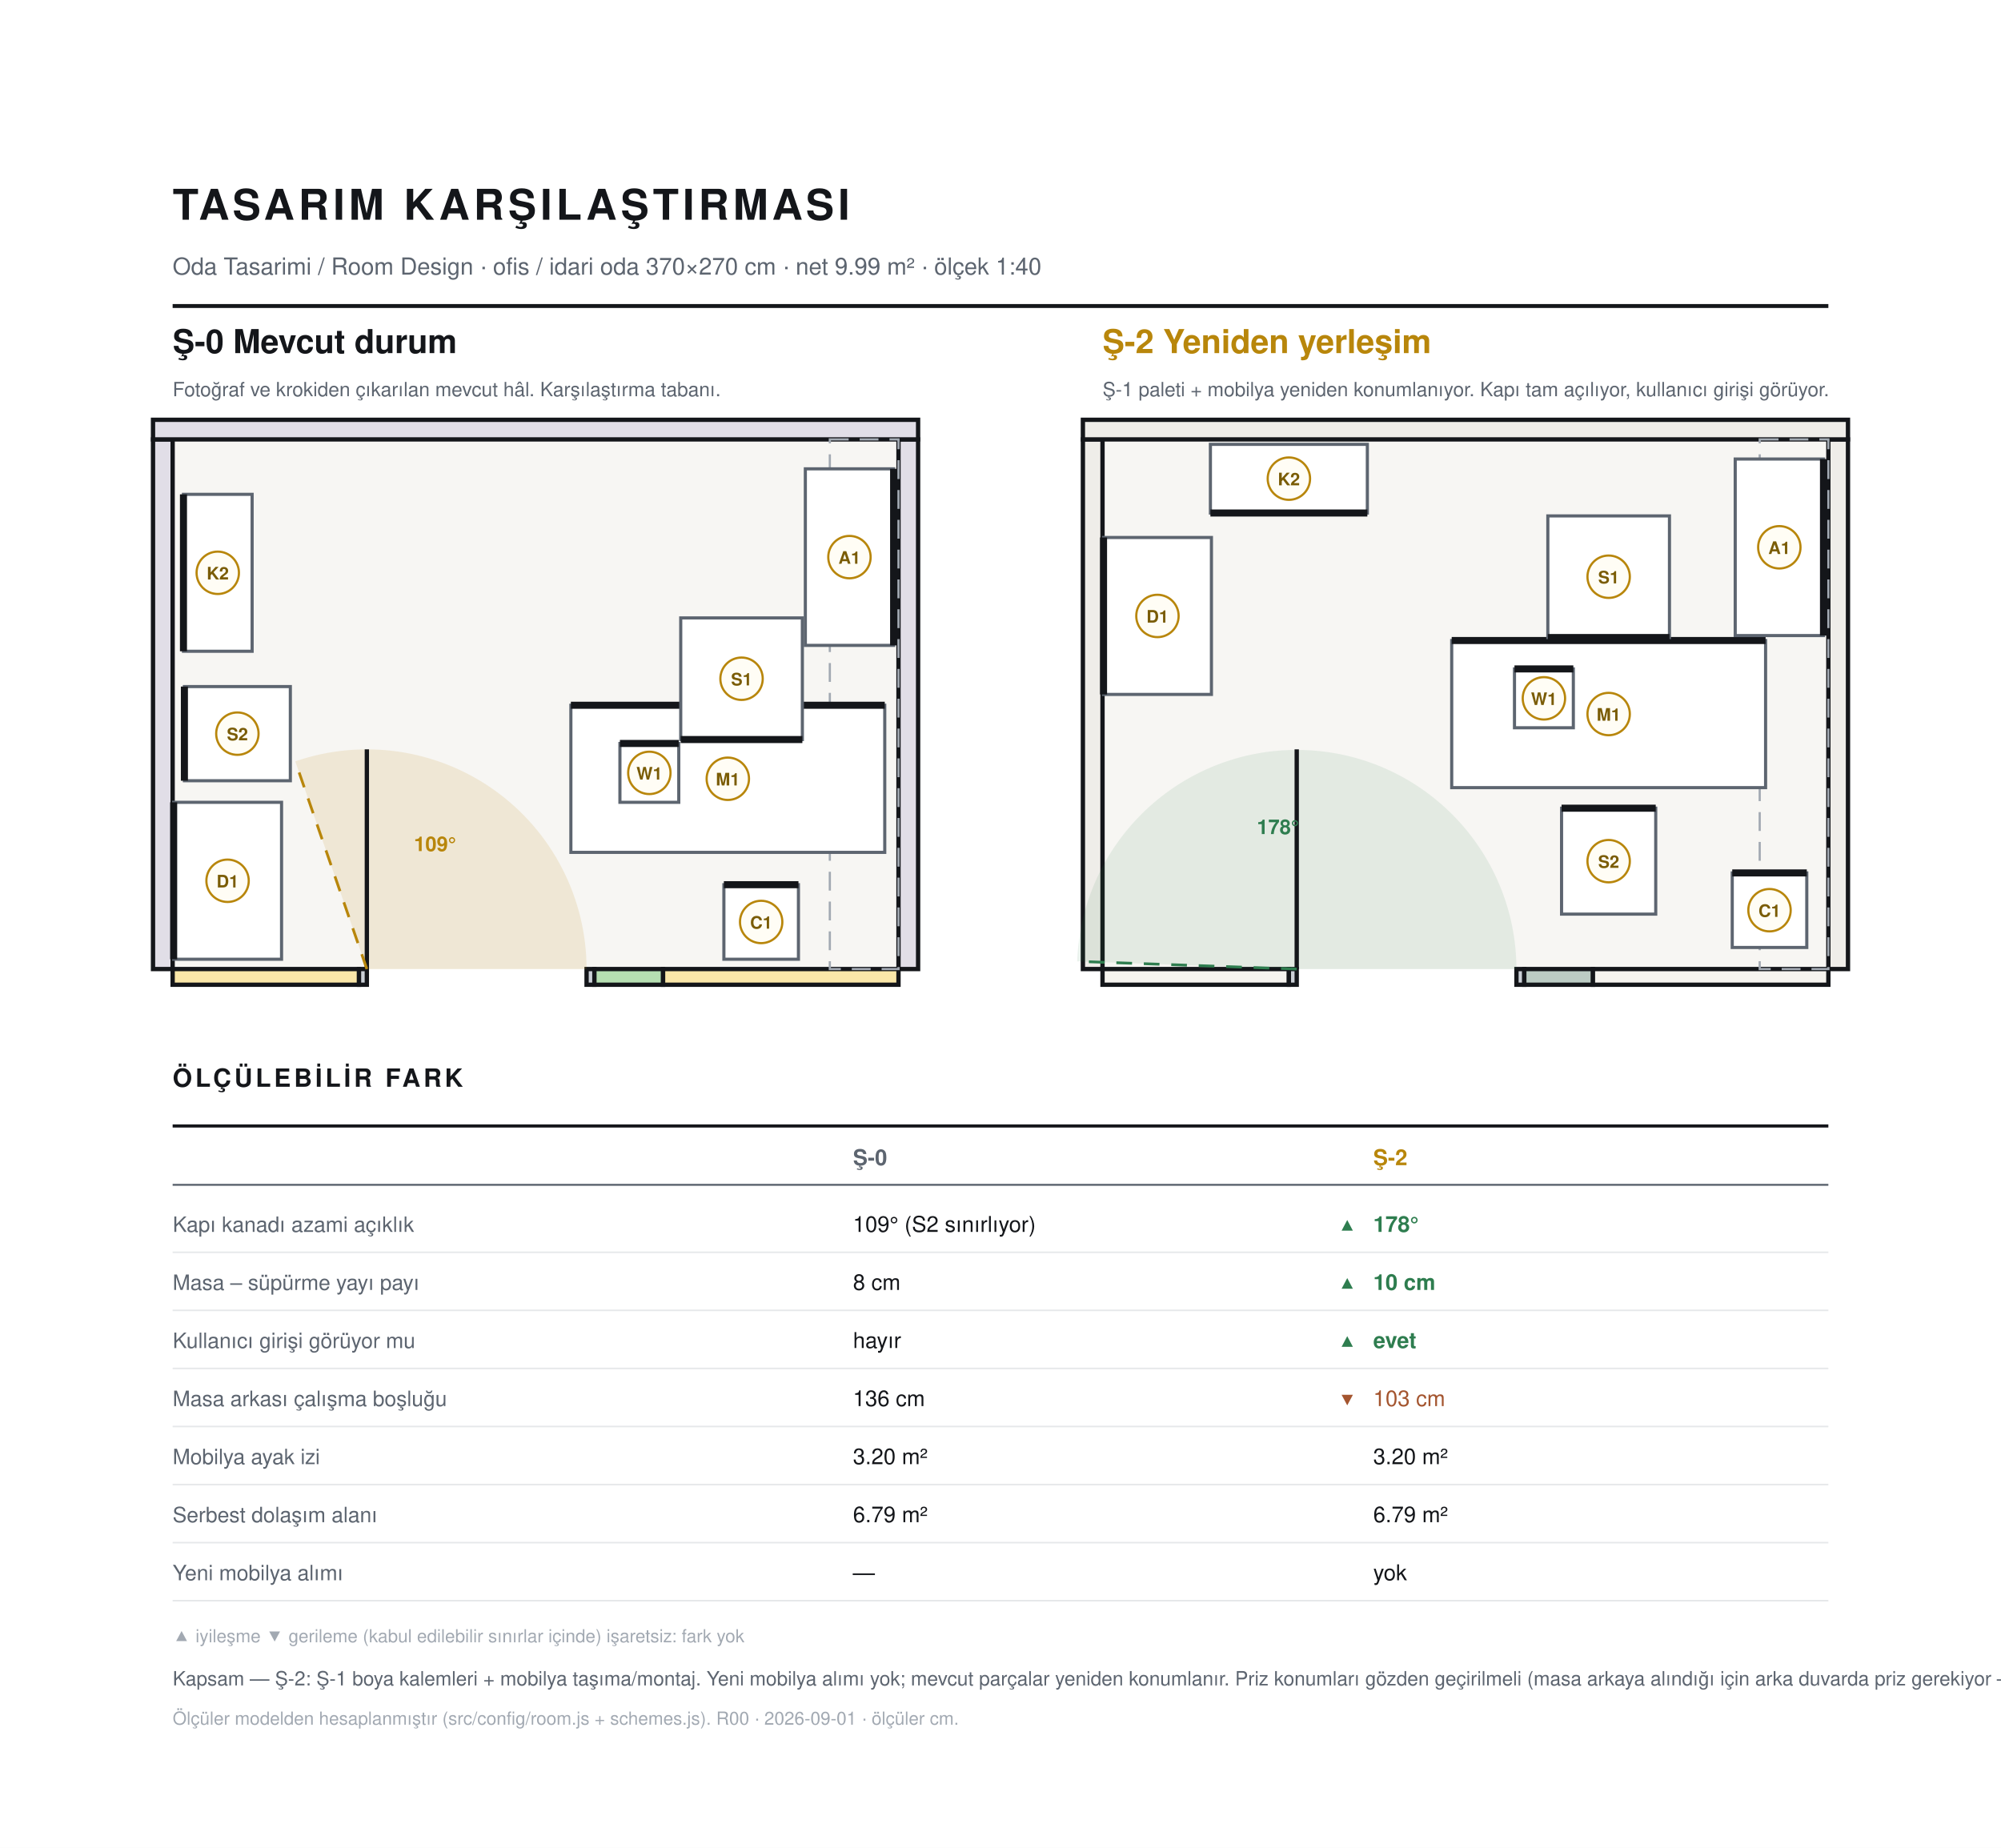
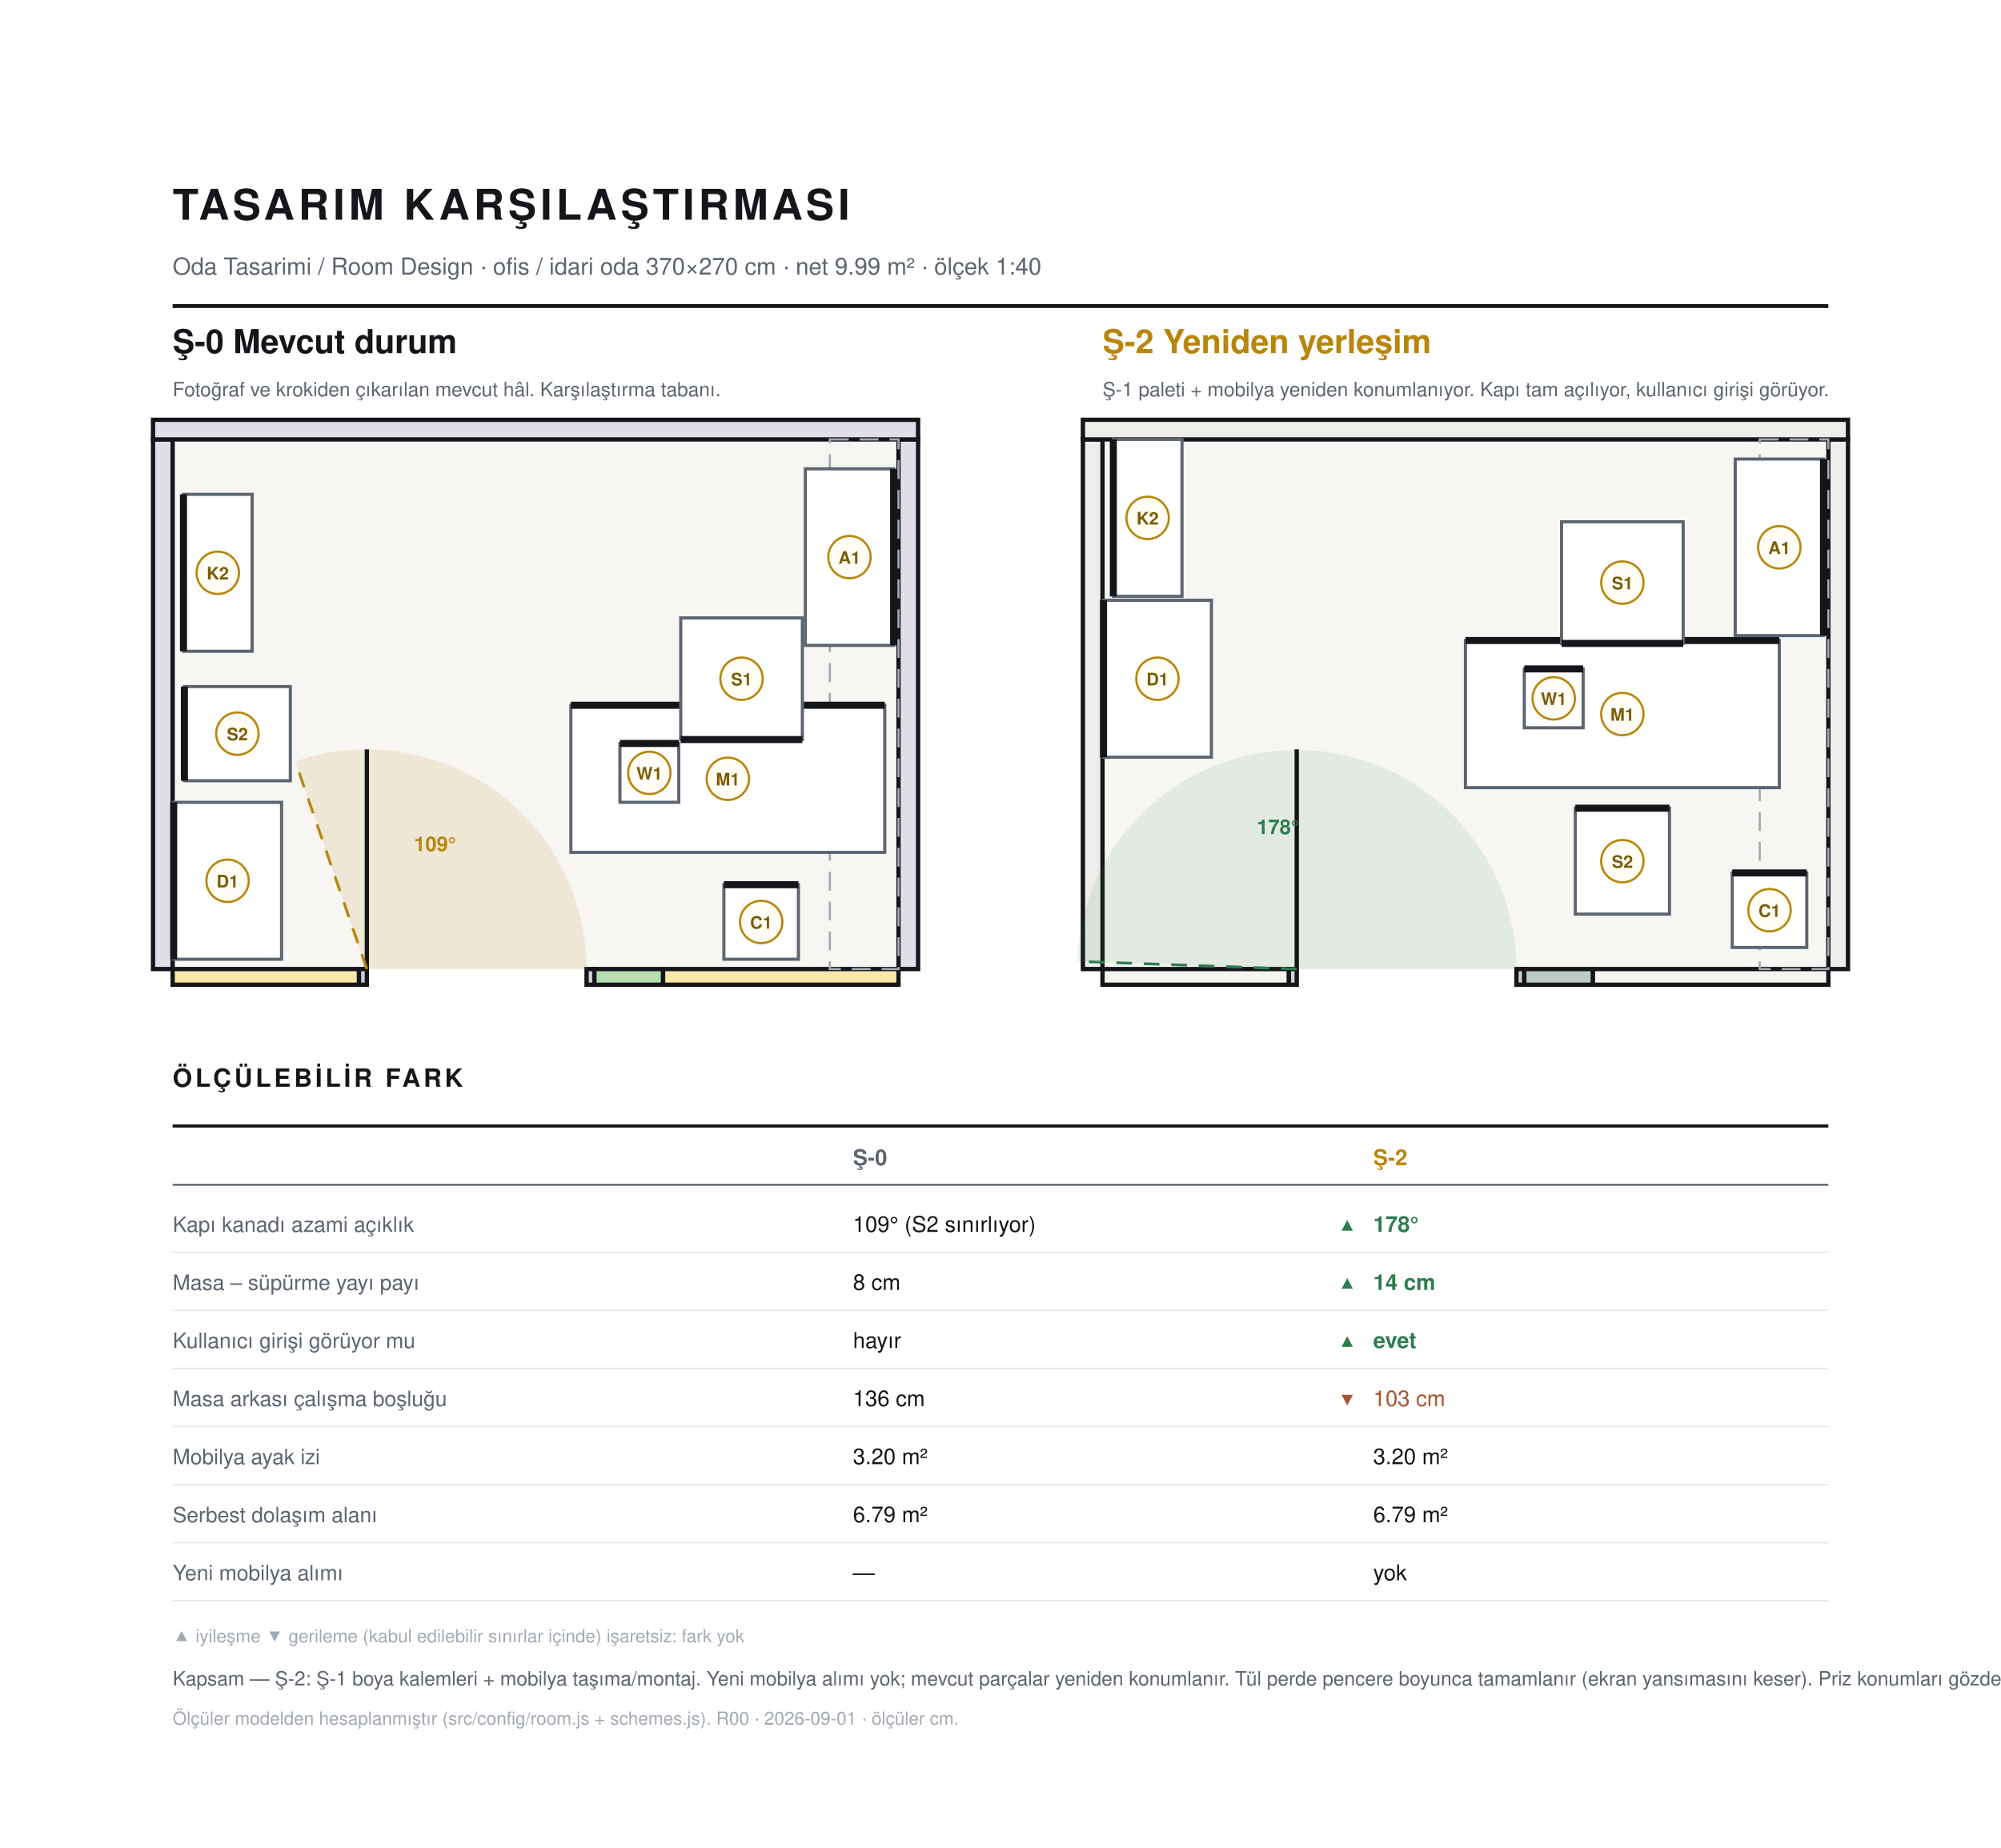
<svg xmlns="http://www.w3.org/2000/svg" width="255mm" height="235.5mm" viewBox="0 0 255 235.5" font-family="Helvetica,Arial,sans-serif">
  <rect width="255" height="235.5" fill="#ffffff" />
  <text x="22.00" y="28.00" font-size="5.4" fill="#14161a" text-anchor="start" font-weight="700" letter-spacing="0.5">TASARIM KARŞILAŞTIRMASI</text>
  <text x="22.00" y="35.00" font-size="3" fill="#5d6570" text-anchor="start">Oda Tasarimi / Room Design · ofis / idari oda 370×270 cm · net 9.99 m² · ölçek 1:40</text>
  <line x1="22.00" y1="39.00" x2="233.00" y2="39.00" stroke="#14161a" stroke-width="0.5" />
  <text x="22.00" y="45.00" font-size="4.2" fill="#14161a" text-anchor="start" font-weight="700">Ş-0  Mevcut durum</text>
  <text x="22.00" y="50.50" font-size="2.5" fill="#5d6570" text-anchor="start">Fotoğraf ve krokiden çıkarılan mevcut hâl. Karşılaştırma tabanı.</text>
  <rect x="22.00" y="56.00" width="92.50" height="67.50" fill="#f7f6f3" stroke="none" stroke-width="0" />
  <rect x="19.50" y="56.00" width="2.50" height="67.50" fill="#e1dee7" stroke="#14161a" stroke-width="0.55" />
  <rect x="114.50" y="56.00" width="2.50" height="67.50" fill="#e1dee7" stroke="#14161a" stroke-width="0.55" />
  <rect x="19.50" y="53.50" width="97.50" height="2.50" fill="#e1dee7" stroke="#14161a" stroke-width="0.55" />
  <rect x="22.00" y="123.50" width="23.75" height="2.00" fill="#fae7a9" stroke="#14161a" stroke-width="0.55" />
  <rect x="45.75" y="123.50" width="1.00" height="2.00" fill="#ccd1d8" stroke="#14161a" stroke-width="0.55" />
  <rect x="74.75" y="123.50" width="1.00" height="2.00" fill="#ccd1d8" stroke="#14161a" stroke-width="0.55" />
  <rect x="75.75" y="123.50" width="8.75" height="2.00" fill="#b6dfb2" stroke="#14161a" stroke-width="0.55" />
  <rect x="84.50" y="123.50" width="30.00" height="2.00" fill="#fae7a9" stroke="#14161a" stroke-width="0.55" />
  <path d="M 74.75 123.50 A 28.00 28.00 0 0 0 37.63 97.03 L 46.75 123.50 Z" fill="rgba(184,134,11,.13)" stroke="none" />
  <line x1="46.75" y1="123.50" x2="46.75" y2="95.50" stroke="#14161a" stroke-width="0.55" />
  <line x1="46.75" y1="123.50" x2="37.63" y2="97.03" stroke="#b8860b" stroke-width="0.35" stroke-dasharray="2 1.5" />
  <text x="55.44" y="108.47" font-size="2.6" fill="#b8860b" text-anchor="middle" font-weight="700">109°</text>
  <rect x="105.75" y="56.00" width="8.75" height="67.50" fill="none" stroke="#a2a9b2" stroke-width="0.28" stroke-dasharray="2.4 1.4" />
  <rect x="72.75" y="89.88" width="40.00" height="18.75" fill="#ffffff" stroke="#5d6570" stroke-width="0.4" />
  <line x1="72.75" y1="89.88" x2="112.75" y2="89.88" stroke="#14161a" stroke-width="0.9" />
  <circle cx="92.75" cy="99.25" r="2.70" fill="#fffdf5" stroke="#b8860b" stroke-width="0.28" />
  <text x="92.75" y="100.10" font-size="2.2" fill="#7a5c05" text-anchor="middle" font-weight="700">M1</text>
  <rect x="22.13" y="102.25" width="13.75" height="20.00" fill="#ffffff" stroke="#5d6570" stroke-width="0.4" />
  <line x1="22.13" y1="102.25" x2="22.13" y2="122.25" stroke="#14161a" stroke-width="0.9" />
  <circle cx="29.00" cy="112.25" r="2.70" fill="#fffdf5" stroke="#b8860b" stroke-width="0.28" />
  <text x="29.00" y="113.10" font-size="2.2" fill="#7a5c05" text-anchor="middle" font-weight="700">D1</text>
  <rect x="23.38" y="63.00" width="8.75" height="20.00" fill="#ffffff" stroke="#5d6570" stroke-width="0.4" />
  <line x1="23.38" y1="63.00" x2="23.38" y2="83.00" stroke="#14161a" stroke-width="0.9" />
  <circle cx="27.75" cy="73.00" r="2.70" fill="#fffdf5" stroke="#b8860b" stroke-width="0.28" />
  <text x="27.75" y="73.85" font-size="2.2" fill="#7a5c05" text-anchor="middle" font-weight="700">K2</text>
  <rect x="86.75" y="78.75" width="15.50" height="15.50" fill="#ffffff" stroke="#5d6570" stroke-width="0.4" />
  <line x1="86.75" y1="94.25" x2="102.25" y2="94.25" stroke="#14161a" stroke-width="0.9" />
  <circle cx="94.50" cy="86.50" r="2.70" fill="#fffdf5" stroke="#b8860b" stroke-width="0.28" />
  <text x="94.50" y="87.35" font-size="2.2" fill="#7a5c05" text-anchor="middle" font-weight="700">S1</text>
  <rect x="23.50" y="87.50" width="13.50" height="12.00" fill="#ffffff" stroke="#5d6570" stroke-width="0.4" />
  <line x1="23.50" y1="87.50" x2="23.50" y2="99.50" stroke="#14161a" stroke-width="0.9" />
  <circle cx="30.25" cy="93.50" r="2.70" fill="#fffdf5" stroke="#b8860b" stroke-width="0.28" />
  <text x="30.25" y="94.35" font-size="2.2" fill="#7a5c05" text-anchor="middle" font-weight="700">S2</text>
  <rect x="102.63" y="59.75" width="11.25" height="22.50" fill="#ffffff" stroke="#5d6570" stroke-width="0.4" />
  <line x1="113.88" y1="59.75" x2="113.88" y2="82.25" stroke="#14161a" stroke-width="0.9" />
  <circle cx="108.25" cy="71.00" r="2.70" fill="#fffdf5" stroke="#b8860b" stroke-width="0.28" />
  <text x="108.25" y="71.85" font-size="2.2" fill="#7a5c05" text-anchor="middle" font-weight="700">A1</text>
  <rect x="92.25" y="112.75" width="9.50" height="9.50" fill="#ffffff" stroke="#5d6570" stroke-width="0.4" />
  <line x1="92.25" y1="112.75" x2="101.75" y2="112.75" stroke="#14161a" stroke-width="0.9" />
  <circle cx="97.00" cy="117.50" r="2.70" fill="#fffdf5" stroke="#b8860b" stroke-width="0.28" />
  <text x="97.00" y="118.35" font-size="2.2" fill="#7a5c05" text-anchor="middle" font-weight="700">C1</text>
  <rect x="79.00" y="94.75" width="7.50" height="7.50" fill="#ffffff" stroke="#5d6570" stroke-width="0.4" />
  <line x1="79.00" y1="94.75" x2="86.50" y2="94.75" stroke="#14161a" stroke-width="0.9" />
  <circle cx="82.75" cy="98.50" r="2.70" fill="#fffdf5" stroke="#b8860b" stroke-width="0.28" />
  <text x="82.75" y="99.35" font-size="2.2" fill="#7a5c05" text-anchor="middle" font-weight="700">W1</text>
  <text x="140.50" y="45.00" font-size="4.2" fill="#b8860b" text-anchor="start" font-weight="700">Ş-2  Yeniden yerleşim</text>
  <text x="140.50" y="50.50" font-size="2.5" fill="#5d6570" text-anchor="start">Ş-1 paleti + mobilya yeniden konumlanıyor. Kapı tam açılıyor, kullanıcı girişi görüyor.</text>
  <rect x="140.50" y="56.00" width="92.50" height="67.50" fill="#f7f6f3" stroke="none" stroke-width="0" />
  <rect x="138.00" y="56.00" width="2.50" height="67.50" fill="#efede9" stroke="#14161a" stroke-width="0.55" />
  <rect x="233.00" y="56.00" width="2.50" height="67.50" fill="#efede9" stroke="#14161a" stroke-width="0.55" />
  <rect x="138.00" y="53.50" width="97.50" height="2.50" fill="#efede9" stroke="#14161a" stroke-width="0.55" />
  <rect x="140.50" y="123.50" width="23.75" height="2.00" fill="#f6f4ef" stroke="#14161a" stroke-width="0.55" />
  <rect x="164.25" y="123.50" width="1.00" height="2.00" fill="#ccd1d8" stroke="#14161a" stroke-width="0.55" />
  <rect x="193.25" y="123.50" width="1.00" height="2.00" fill="#ccd1d8" stroke="#14161a" stroke-width="0.55" />
  <rect x="194.25" y="123.50" width="8.75" height="2.00" fill="#bcccc4" stroke="#14161a" stroke-width="0.55" />
  <rect x="203.00" y="123.50" width="30.00" height="2.00" fill="#f6f4ef" stroke="#14161a" stroke-width="0.55" />
  <path d="M 193.25 123.50 A 28.00 28.00 0 0 0 137.27 122.52 L 165.25 123.50 Z" fill="rgba(46,125,79,.10)" stroke="none" />
  <line x1="165.25" y1="123.50" x2="165.25" y2="95.50" stroke="#14161a" stroke-width="0.55" />
  <line x1="165.25" y1="123.50" x2="137.27" y2="122.52" stroke="#2e7d4f" stroke-width="0.35" stroke-dasharray="2 1.5" />
  <text x="162.86" y="106.30" font-size="2.6" fill="#2e7d4f" text-anchor="middle" font-weight="700">178°</text>
  <rect x="224.25" y="56.00" width="8.75" height="67.50" fill="none" stroke="#a2a9b2" stroke-width="0.28" stroke-dasharray="2.4 1.4" />
-   <rect x="185.00" y="81.63" width="40.00" height="18.75" fill="#ffffff" stroke="#5d6570" stroke-width="0.4" />
-   <line x1="185.00" y1="81.63" x2="225.00" y2="81.63" stroke="#14161a" stroke-width="0.9" />
-   <circle cx="205.00" cy="91.00" r="2.70" fill="#fffdf5" stroke="#b8860b" stroke-width="0.28" />
-   <text x="205.00" y="91.85" font-size="2.2" fill="#7a5c05" text-anchor="middle" font-weight="700">M1</text>
-   <rect x="140.63" y="68.50" width="13.75" height="20.00" fill="#ffffff" stroke="#5d6570" stroke-width="0.4" />
-   <line x1="140.63" y1="68.50" x2="140.63" y2="88.50" stroke="#14161a" stroke-width="0.9" />
-   <circle cx="147.50" cy="78.50" r="2.70" fill="#fffdf5" stroke="#b8860b" stroke-width="0.28" />
-   <text x="147.50" y="79.35" font-size="2.2" fill="#7a5c05" text-anchor="middle" font-weight="700">D1</text>
-   <rect x="154.25" y="56.63" width="20.00" height="8.75" fill="#ffffff" stroke="#5d6570" stroke-width="0.4" />
-   <line x1="154.25" y1="65.38" x2="174.25" y2="65.38" stroke="#14161a" stroke-width="0.9" />
-   <circle cx="164.25" cy="61.00" r="2.70" fill="#fffdf5" stroke="#b8860b" stroke-width="0.28" />
-   <text x="164.25" y="61.85" font-size="2.2" fill="#7a5c05" text-anchor="middle" font-weight="700">K2</text>
-   <rect x="197.25" y="65.75" width="15.50" height="15.50" fill="#ffffff" stroke="#5d6570" stroke-width="0.4" />
-   <line x1="197.25" y1="81.25" x2="212.75" y2="81.25" stroke="#14161a" stroke-width="0.9" />
-   <circle cx="205.00" cy="73.50" r="2.70" fill="#fffdf5" stroke="#b8860b" stroke-width="0.28" />
-   <text x="205.00" y="74.35" font-size="2.2" fill="#7a5c05" text-anchor="middle" font-weight="700">S1</text>
-   <rect x="199.00" y="103.00" width="12.00" height="13.50" fill="#ffffff" stroke="#5d6570" stroke-width="0.4" />
-   <line x1="199.00" y1="103.00" x2="211.00" y2="103.00" stroke="#14161a" stroke-width="0.9" />
-   <circle cx="205.00" cy="109.75" r="2.70" fill="#fffdf5" stroke="#b8860b" stroke-width="0.28" />
-   <text x="205.00" y="110.60" font-size="2.2" fill="#7a5c05" text-anchor="middle" font-weight="700">S2</text>
+   <rect x="186.75" y="81.63" width="40.00" height="18.75" fill="#ffffff" stroke="#5d6570" stroke-width="0.4" />
+   <line x1="186.75" y1="81.63" x2="226.75" y2="81.63" stroke="#14161a" stroke-width="0.9" />
+   <circle cx="206.75" cy="91.00" r="2.70" fill="#fffdf5" stroke="#b8860b" stroke-width="0.28" />
+   <text x="206.75" y="91.85" font-size="2.2" fill="#7a5c05" text-anchor="middle" font-weight="700">M1</text>
+   <rect x="140.63" y="76.50" width="13.75" height="20.00" fill="#ffffff" stroke="#5d6570" stroke-width="0.4" />
+   <line x1="140.63" y1="76.50" x2="140.63" y2="96.50" stroke="#14161a" stroke-width="0.9" />
+   <circle cx="147.50" cy="86.50" r="2.70" fill="#fffdf5" stroke="#b8860b" stroke-width="0.28" />
+   <text x="147.50" y="87.35" font-size="2.2" fill="#7a5c05" text-anchor="middle" font-weight="700">D1</text>
+   <rect x="141.88" y="56.00" width="8.75" height="20.00" fill="#ffffff" stroke="#5d6570" stroke-width="0.4" />
+   <line x1="141.88" y1="56.00" x2="141.88" y2="76.00" stroke="#14161a" stroke-width="0.9" />
+   <circle cx="146.25" cy="66.00" r="2.70" fill="#fffdf5" stroke="#b8860b" stroke-width="0.28" />
+   <text x="146.25" y="66.85" font-size="2.2" fill="#7a5c05" text-anchor="middle" font-weight="700">K2</text>
+   <rect x="199.00" y="66.50" width="15.50" height="15.50" fill="#ffffff" stroke="#5d6570" stroke-width="0.4" />
+   <line x1="199.00" y1="82.00" x2="214.50" y2="82.00" stroke="#14161a" stroke-width="0.9" />
+   <circle cx="206.75" cy="74.25" r="2.70" fill="#fffdf5" stroke="#b8860b" stroke-width="0.28" />
+   <text x="206.75" y="75.10" font-size="2.2" fill="#7a5c05" text-anchor="middle" font-weight="700">S1</text>
+   <rect x="200.75" y="103.00" width="12.00" height="13.50" fill="#ffffff" stroke="#5d6570" stroke-width="0.4" />
+   <line x1="200.75" y1="103.00" x2="212.75" y2="103.00" stroke="#14161a" stroke-width="0.9" />
+   <circle cx="206.75" cy="109.75" r="2.70" fill="#fffdf5" stroke="#b8860b" stroke-width="0.28" />
+   <text x="206.75" y="110.60" font-size="2.2" fill="#7a5c05" text-anchor="middle" font-weight="700">S2</text>
  <rect x="221.13" y="58.50" width="11.25" height="22.50" fill="#ffffff" stroke="#5d6570" stroke-width="0.4" />
  <line x1="232.38" y1="58.50" x2="232.38" y2="81.00" stroke="#14161a" stroke-width="0.9" />
  <circle cx="226.75" cy="69.75" r="2.70" fill="#fffdf5" stroke="#b8860b" stroke-width="0.28" />
  <text x="226.75" y="70.60" font-size="2.2" fill="#7a5c05" text-anchor="middle" font-weight="700">A1</text>
  <rect x="220.75" y="111.25" width="9.50" height="9.50" fill="#ffffff" stroke="#5d6570" stroke-width="0.4" />
  <line x1="220.75" y1="111.25" x2="230.25" y2="111.25" stroke="#14161a" stroke-width="0.9" />
  <circle cx="225.50" cy="116.00" r="2.70" fill="#fffdf5" stroke="#b8860b" stroke-width="0.28" />
  <text x="225.50" y="116.85" font-size="2.2" fill="#7a5c05" text-anchor="middle" font-weight="700">C1</text>
-   <rect x="193.00" y="85.25" width="7.50" height="7.50" fill="#ffffff" stroke="#5d6570" stroke-width="0.4" />
-   <line x1="193.00" y1="85.25" x2="200.50" y2="85.25" stroke="#14161a" stroke-width="0.9" />
-   <circle cx="196.75" cy="89.00" r="2.70" fill="#fffdf5" stroke="#b8860b" stroke-width="0.28" />
-   <text x="196.75" y="89.85" font-size="2.2" fill="#7a5c05" text-anchor="middle" font-weight="700">W1</text>
+   <rect x="194.25" y="85.25" width="7.50" height="7.50" fill="#ffffff" stroke="#5d6570" stroke-width="0.4" />
+   <line x1="194.25" y1="85.25" x2="201.75" y2="85.25" stroke="#14161a" stroke-width="0.9" />
+   <circle cx="198.00" cy="89.00" r="2.70" fill="#fffdf5" stroke="#b8860b" stroke-width="0.28" />
+   <text x="198.00" y="89.85" font-size="2.2" fill="#7a5c05" text-anchor="middle" font-weight="700">W1</text>
  <text x="22.00" y="138.50" font-size="3.2" fill="#14161a" text-anchor="start" font-weight="700" letter-spacing="0.4">ÖLÇÜLEBİLİR FARK</text>
  <line x1="22.00" y1="143.50" x2="233.00" y2="143.50" stroke="#14161a" stroke-width="0.4" />
  <text x="108.70" y="148.50" font-size="2.8" fill="#5d6570" text-anchor="start" font-weight="700">Ş-0</text>
  <text x="175.00" y="148.50" font-size="2.8" fill="#b8860b" text-anchor="start" font-weight="700">Ş-2</text>
  <line x1="22.00" y1="151.00" x2="233.00" y2="151.00" stroke="#5d6570" stroke-width="0.25" />
  <text x="22.00" y="157.00" font-size="2.7" fill="#5d6570" text-anchor="start">Kapı kanadı azami açıklık</text>
  <text x="108.70" y="157.00" font-size="2.8" fill="#14161a" text-anchor="start">109° (S2 sınırlıyor)</text>
  <text x="175.00" y="157.00" font-size="2.8" fill="#2e7d4f" text-anchor="start" font-weight="700">178°</text>
  <text x="170.50" y="157.00" font-size="2.4" fill="#2e7d4f" text-anchor="start">▲</text>
  <line x1="22.00" y1="159.60" x2="233.00" y2="159.60" stroke="#e6e8ea" stroke-width="0.2" />
  <text x="22.00" y="164.40" font-size="2.7" fill="#5d6570" text-anchor="start">Masa – süpürme yayı payı</text>
  <text x="108.70" y="164.40" font-size="2.8" fill="#14161a" text-anchor="start">8 cm</text>
-   <text x="175.00" y="164.40" font-size="2.8" fill="#2e7d4f" text-anchor="start" font-weight="700">10 cm</text>
+   <text x="175.00" y="164.40" font-size="2.8" fill="#2e7d4f" text-anchor="start" font-weight="700">14 cm</text>
  <text x="170.50" y="164.40" font-size="2.4" fill="#2e7d4f" text-anchor="start">▲</text>
  <line x1="22.00" y1="167.00" x2="233.00" y2="167.00" stroke="#e6e8ea" stroke-width="0.2" />
  <text x="22.00" y="171.80" font-size="2.7" fill="#5d6570" text-anchor="start">Kullanıcı girişi görüyor mu</text>
  <text x="108.70" y="171.80" font-size="2.8" fill="#14161a" text-anchor="start">hayır</text>
  <text x="175.00" y="171.80" font-size="2.8" fill="#2e7d4f" text-anchor="start" font-weight="700">evet</text>
  <text x="170.50" y="171.80" font-size="2.4" fill="#2e7d4f" text-anchor="start">▲</text>
  <line x1="22.00" y1="174.40" x2="233.00" y2="174.40" stroke="#e6e8ea" stroke-width="0.2" />
  <text x="22.00" y="179.20" font-size="2.7" fill="#5d6570" text-anchor="start">Masa arkası çalışma boşluğu</text>
  <text x="108.70" y="179.20" font-size="2.8" fill="#14161a" text-anchor="start">136 cm</text>
  <text x="175.00" y="179.20" font-size="2.8" fill="#a4552f" text-anchor="start">103 cm</text>
  <text x="170.50" y="179.20" font-size="2.4" fill="#a4552f" text-anchor="start">▼</text>
  <line x1="22.00" y1="181.80" x2="233.00" y2="181.80" stroke="#e6e8ea" stroke-width="0.2" />
  <text x="22.00" y="186.60" font-size="2.7" fill="#5d6570" text-anchor="start">Mobilya ayak izi</text>
  <text x="108.70" y="186.60" font-size="2.8" fill="#14161a" text-anchor="start">3.20 m²</text>
  <text x="175.00" y="186.60" font-size="2.8" fill="#14161a" text-anchor="start">3.20 m²</text>
  <line x1="22.00" y1="189.20" x2="233.00" y2="189.20" stroke="#e6e8ea" stroke-width="0.2" />
  <text x="22.00" y="194.00" font-size="2.7" fill="#5d6570" text-anchor="start">Serbest dolaşım alanı</text>
  <text x="108.70" y="194.00" font-size="2.8" fill="#14161a" text-anchor="start">6.79 m²</text>
  <text x="175.00" y="194.00" font-size="2.8" fill="#14161a" text-anchor="start">6.79 m²</text>
  <line x1="22.00" y1="196.60" x2="233.00" y2="196.60" stroke="#e6e8ea" stroke-width="0.2" />
  <text x="22.00" y="201.40" font-size="2.7" fill="#5d6570" text-anchor="start">Yeni mobilya alımı</text>
  <text x="108.70" y="201.40" font-size="2.8" fill="#14161a" text-anchor="start">—</text>
  <text x="175.00" y="201.40" font-size="2.8" fill="#14161a" text-anchor="start">yok</text>
  <line x1="22.00" y1="204.00" x2="233.00" y2="204.00" stroke="#e6e8ea" stroke-width="0.2" />
  <text x="22.00" y="209.30" font-size="2.3" fill="#a2a9b2" text-anchor="start">▲ iyileşme     ▼ gerileme (kabul edilebilir sınırlar içinde)     işaretsiz: fark yok</text>
-   <text x="22.00" y="214.80" font-size="2.5" fill="#5d6570" text-anchor="start">Kapsam — Ş-2: Ş-1 boya kalemleri + mobilya taşıma/montaj. Yeni mobilya alımı yok; mevcut parçalar yeniden konumlanır. Priz konumları gözden geçirilmeli (masa arkaya alındığı için arka duvarda priz gerekiyor — röleve eksiği).</text>
+   <text x="22.00" y="214.80" font-size="2.5" fill="#5d6570" text-anchor="start">Kapsam — Ş-2: Ş-1 boya kalemleri + mobilya taşıma/montaj. Yeni mobilya alımı yok; mevcut parçalar yeniden konumlanır. Tül perde pencere boyunca tamamlanır (ekran yansımasını keser). Priz konumları gözden geçirilmeli: masa arkaya alındığı için arka duvarda / döşemede priz gerekiyor.</text>
  <text x="22.00" y="219.80" font-size="2.3" fill="#a2a9b2" text-anchor="start">Ölçüler modelden hesaplanmıştır (src/config/room.js + schemes.js). R00 · 2026-09-01 · ölçüler cm.</text>
</svg>
